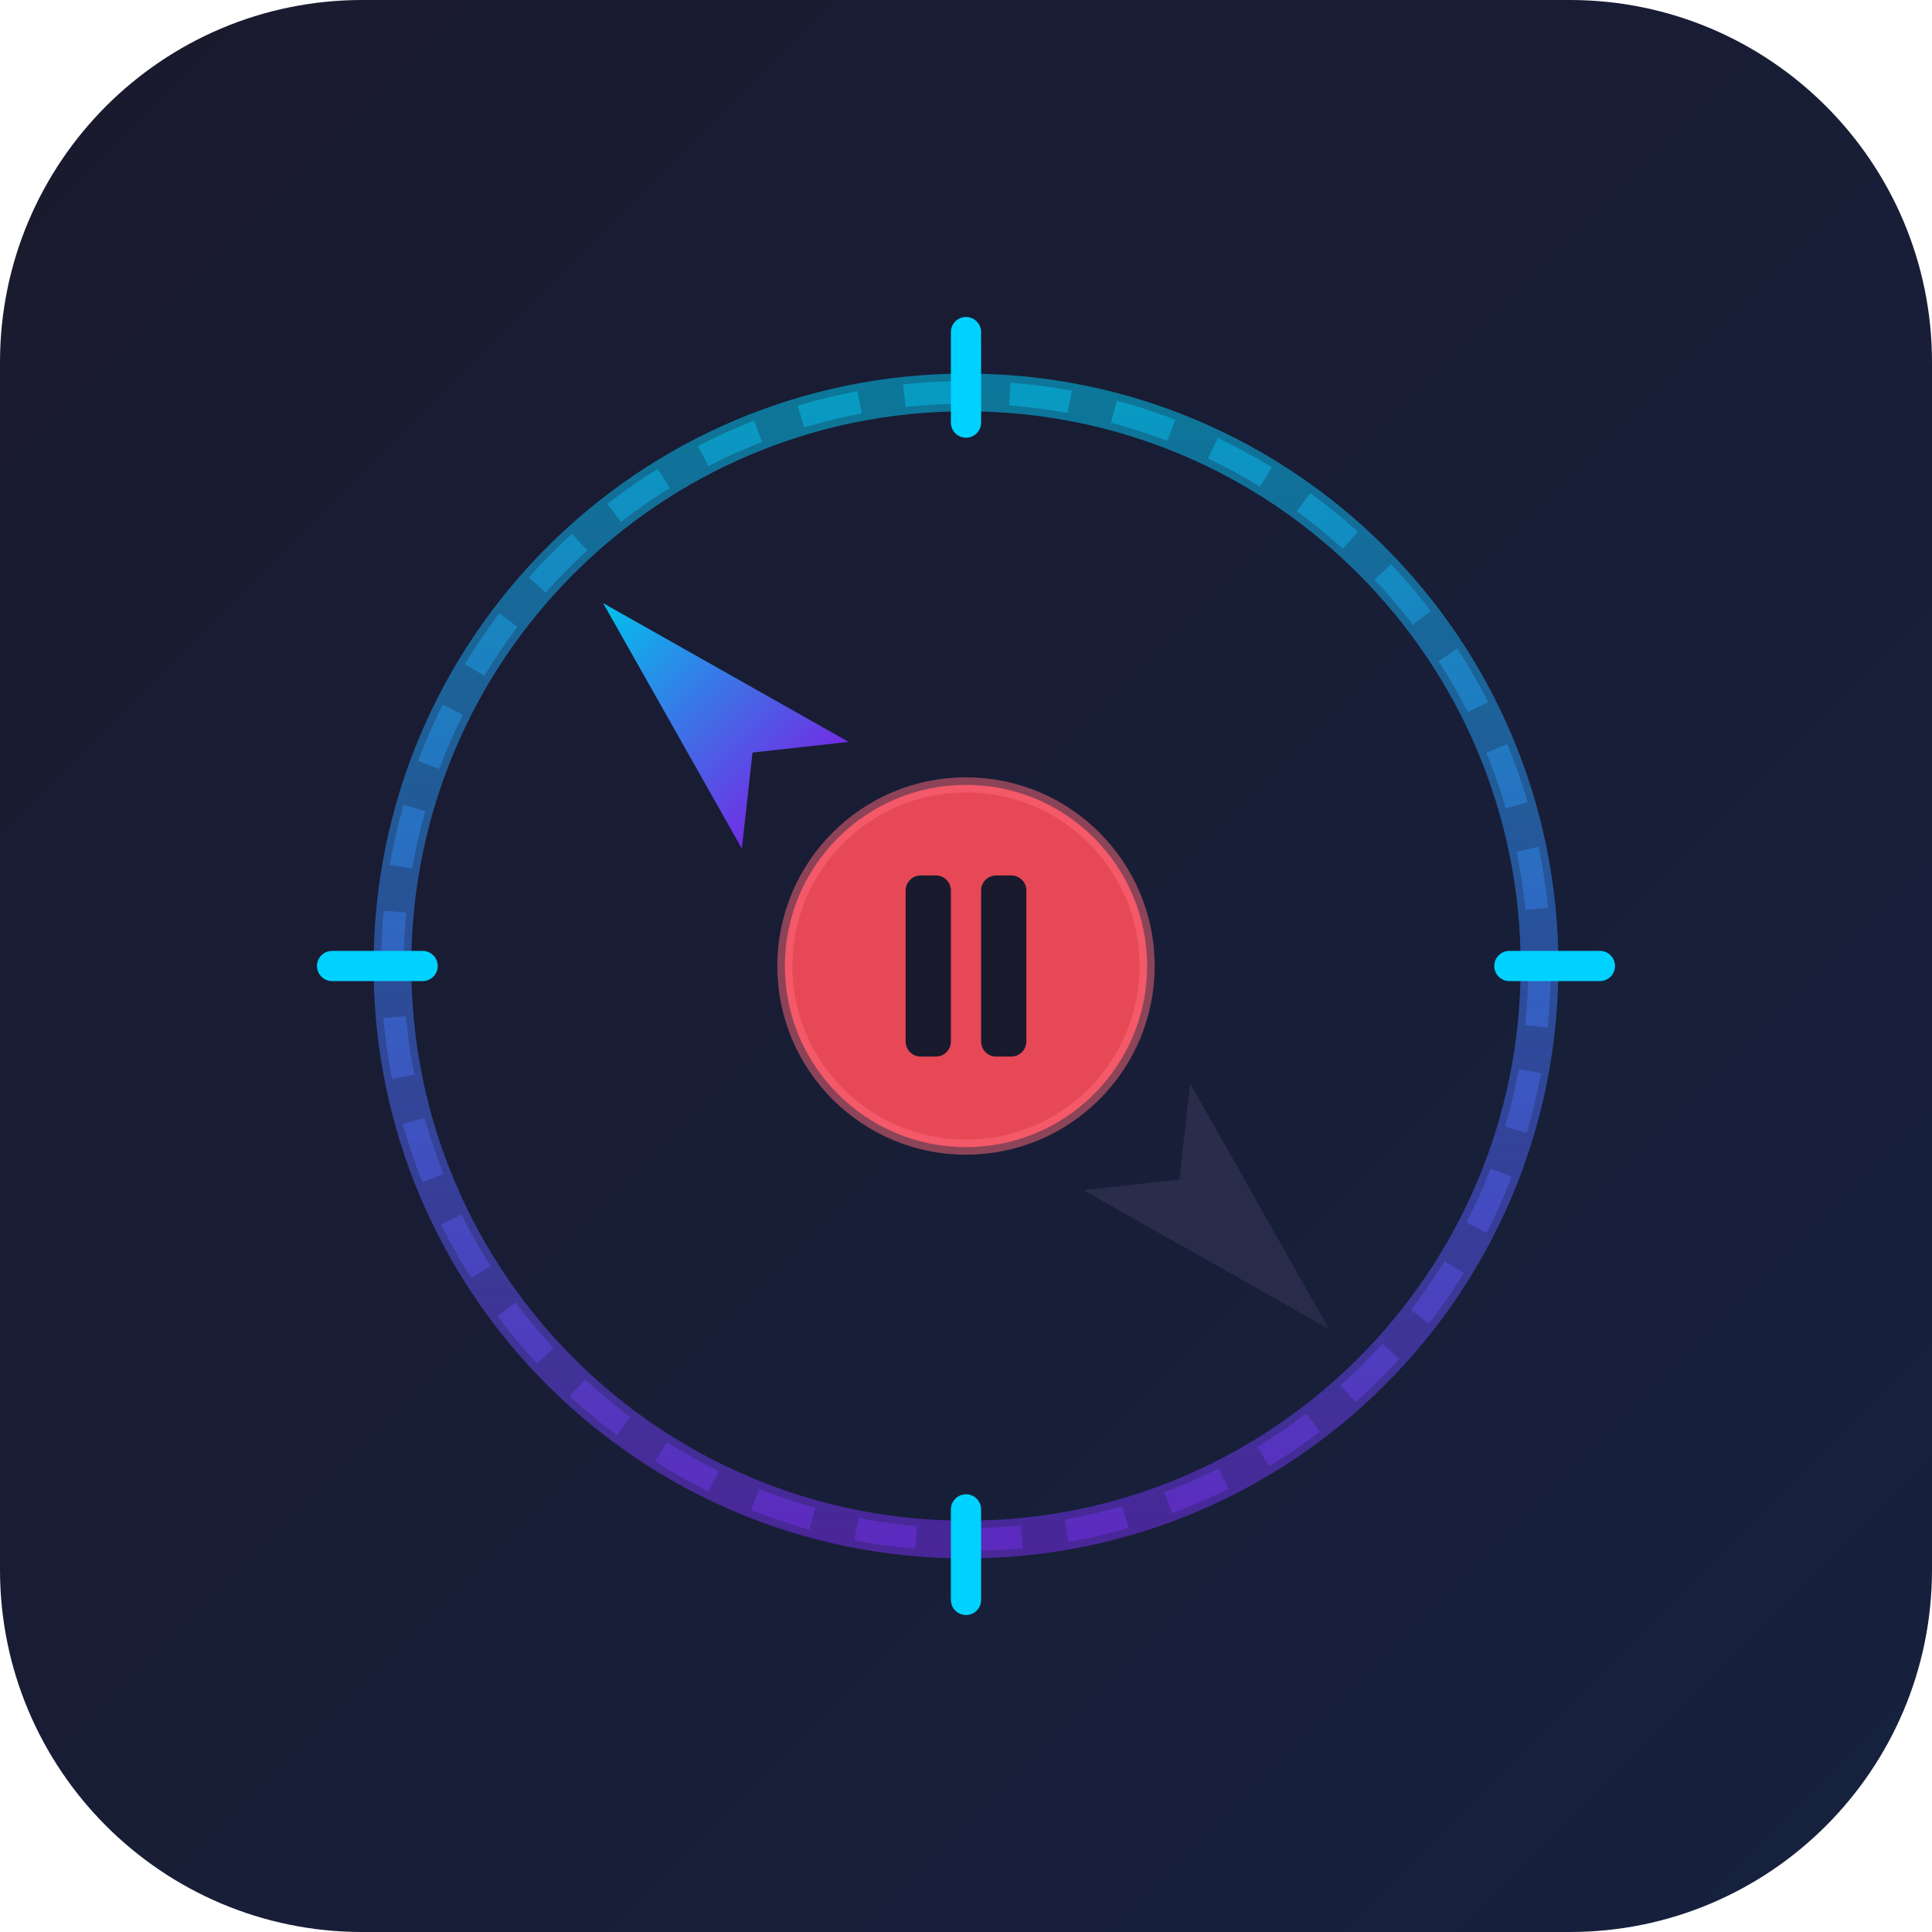
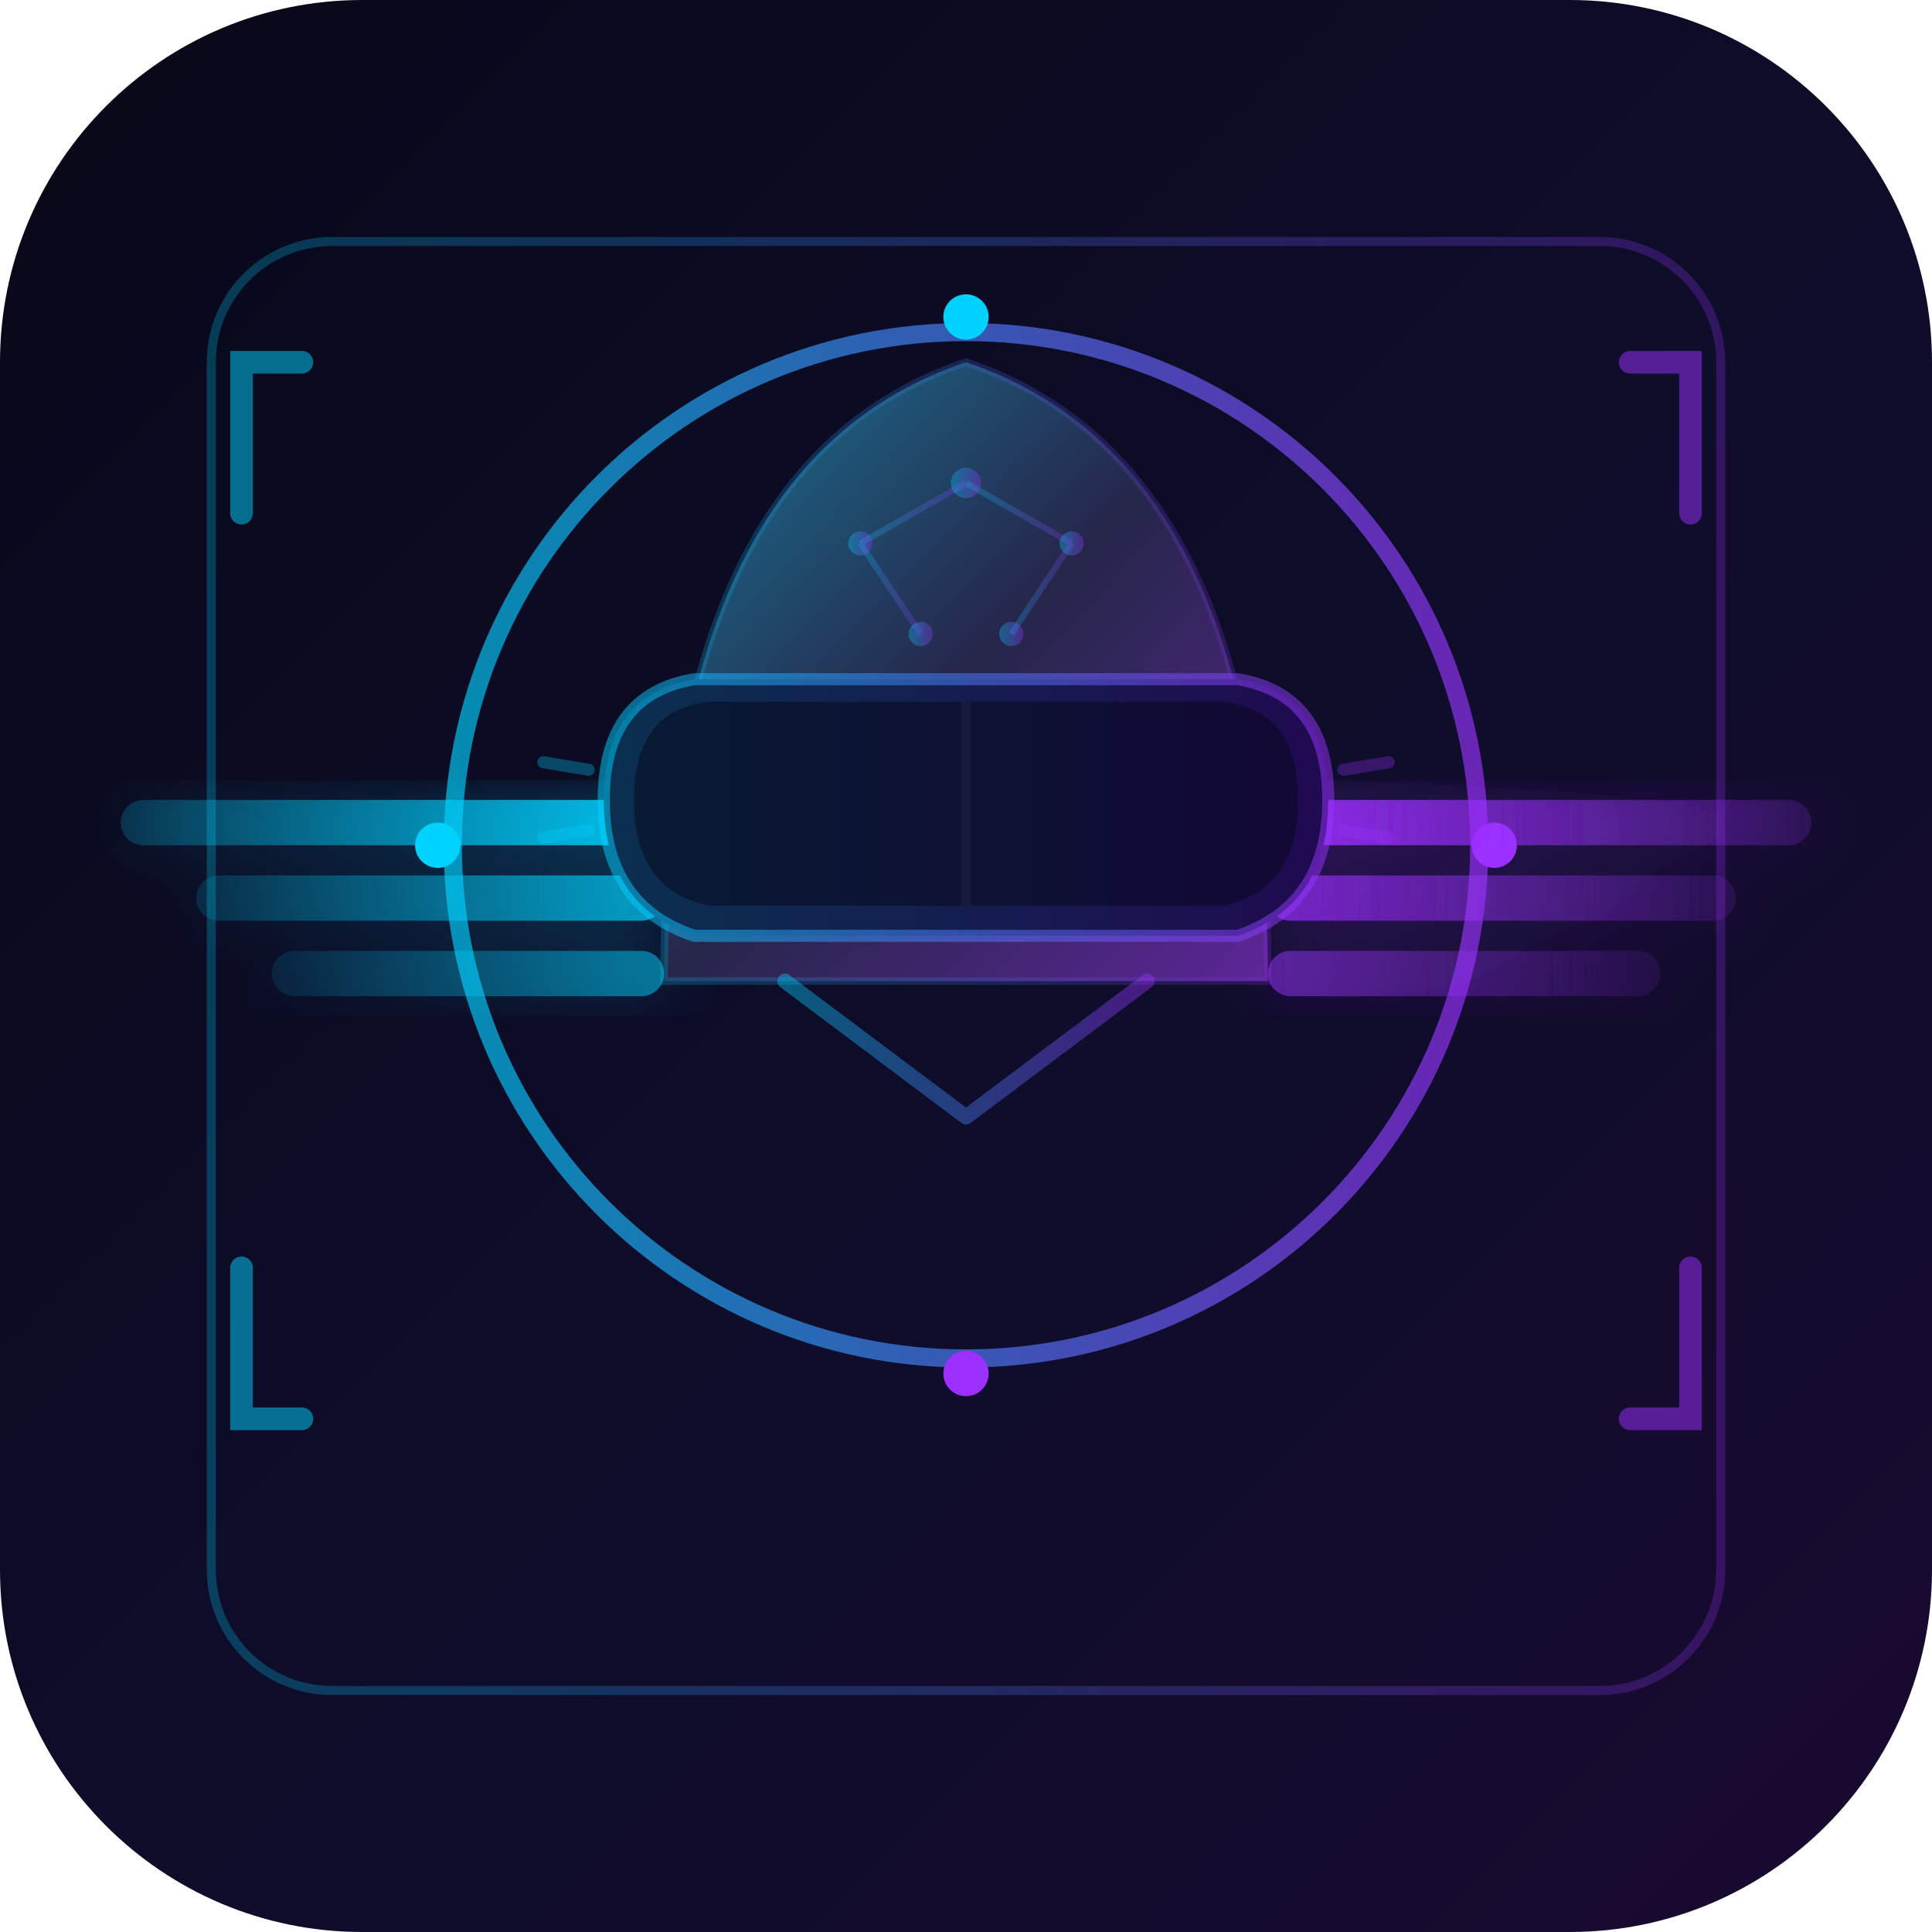
<svg xmlns="http://www.w3.org/2000/svg" viewBox="0 0 128 128" fill="none">
  <defs>
    <linearGradient id="bg" x1="0" y1="0" x2="1" y2="1">
-       <stop offset="0%" stop-color="#1a1a2e" />
-       <stop offset="100%" stop-color="#16213e" />
+       <stop offset="0%" stop-color="#080818" />
+       <stop offset="50%" stop-color="#0d0d2a" />
+       <stop offset="100%" stop-color="#1a0a30" />
    </linearGradient>
-     <linearGradient id="accent" x1="0" y1="0" x2="0" y2="1">
+     <linearGradient id="cp" x1="0" y1="0" x2="1" y2="0">
      <stop offset="0%" stop-color="#00d2ff" />
-       <stop offset="100%" stop-color="#7b2ff7" />
+       <stop offset="100%" stop-color="#9b30ff" />
    </linearGradient>
+     <linearGradient id="cpV" x1="0" y1="0" x2="0" y2="1">
+       <stop offset="0%" stop-color="#00d2ff" />
+       <stop offset="100%" stop-color="#9b30ff" />
+     </linearGradient>
+     <linearGradient id="hg" x1="0" y1="0" x2="1" y2="1">
+       <stop offset="0%" stop-color="#1a8aaa" />
+       <stop offset="50%" stop-color="#2a2a50" />
+       <stop offset="100%" stop-color="#6a2aaa" />
+     </linearGradient>
+     <linearGradient id="gf" x1="0" y1="0" x2="1" y2="0">
+       <stop offset="0%" stop-color="#0a3050" />
+       <stop offset="100%" stop-color="#200a50" />
+     </linearGradient>
+     <linearGradient id="wL" x1="1" y1="0" x2="0" y2="0">
+       <stop offset="0%" stop-color="#00d2ff" />
+       <stop offset="100%" stop-color="#00d2ff" stop-opacity="0.2" />
+     </linearGradient>
+     <linearGradient id="wR" x1="0" y1="0" x2="1" y2="0">
+       <stop offset="0%" stop-color="#9b30ff" />
+       <stop offset="100%" stop-color="#9b30ff" stop-opacity="0.2" />
+     </linearGradient>
+     <filter id="gc">
+       <feDropShadow dx="0" dy="0" stdDeviation="2" flood-color="#00d2ff" flood-opacity="0.4" />
+     </filter>
+     <filter id="gp">
+       <feDropShadow dx="0" dy="0" stdDeviation="2" flood-color="#9b30ff" flood-opacity="0.4" />
+     </filter>
  </defs>
  <rect width="128" height="128" rx="24" fill="url(#bg)" />
-   <circle cx="64" cy="64" r="38" fill="none" stroke="url(#accent)" stroke-width="2.5" stroke-opacity="0.5" />
-   <circle cx="64" cy="64" r="38" fill="none" stroke="url(#accent)" stroke-width="1.5" stroke-dasharray="4 3" stroke-opacity="0.4" />
-   <line x1="64" y1="22" x2="64" y2="28" stroke="#00d2ff" stroke-width="2" stroke-linecap="round" />
-   <line x1="64" y1="100" x2="64" y2="106" stroke="#00d2ff" stroke-width="2" stroke-linecap="round" />
-   <line x1="22" y1="64" x2="28" y2="64" stroke="#00d2ff" stroke-width="2" stroke-linecap="round" />
-   <line x1="100" y1="64" x2="106" y2="64" stroke="#00d2ff" stroke-width="2" stroke-linecap="round" />
-   <circle cx="64" cy="64" r="12" fill="#e74856" />
-   <circle cx="64" cy="64" r="12" fill="none" stroke="#ff6b7a" stroke-width="1" stroke-opacity="0.5" />
-   <rect x="60" y="58" width="3" height="12" rx="1" fill="#1a1a2e" />
-   <rect x="65" y="58" width="3" height="12" rx="1" fill="#1a1a2e" />
-   <g transform="translate(64, 64) rotate(-45)">
-     <polygon points="0,-34 -5,-16 0,-20 5,-16" fill="url(#accent)" opacity="0.9" />
-     <polygon points="0,34 -5,16 0,20 5,16" fill="#3a3a5c" opacity="0.5" />
+   <rect x="14" y="16" width="100" height="96" rx="8" fill="none" stroke="url(#cp)" stroke-width="0.6" stroke-opacity="0.25" />
+   <g stroke="#00d2ff" stroke-width="1.5" stroke-linecap="round" fill="none" opacity="0.5">
+     <path d="M20,24 L16,24 L16,34" />
+     <path d="M20,94 L16,94 L16,84" />
  </g>
+   <g stroke="#9b30ff" stroke-width="1.5" stroke-linecap="round" fill="none" opacity="0.5">
+     <path d="M108,24 L112,24 L112,34" />
+     <path d="M108,94 L112,94 L112,84" />
+   </g>
+   <circle cx="64" cy="56" r="34" fill="none" stroke="url(#cp)" stroke-width="1.2" opacity="0.65" />
+   <circle cx="64" cy="21" r="1.5" fill="#00d2ff" />
+   <circle cx="64" cy="91" r="1.5" fill="#9b30ff" />
+   <circle cx="29" cy="56" r="1.5" fill="#00d2ff" />
+   <circle cx="99" cy="56" r="1.5" fill="#9b30ff" />
+   <g filter="url(#gc)">
+     <rect x="8" y="53" width="36" height="3" rx="1.5" fill="url(#wL)" opacity="0.9" />
+     <rect x="13" y="58" width="31" height="3" rx="1.5" fill="url(#wL)" opacity="0.7" />
+     <rect x="18" y="63" width="26" height="3" rx="1.5" fill="url(#wL)" opacity="0.5" />
+   </g>
+   <g filter="url(#gp)">
+     <rect x="84" y="53" width="36" height="3" rx="1.5" fill="url(#wR)" opacity="0.9" />
+     <rect x="84" y="58" width="31" height="3" rx="1.5" fill="url(#wR)" opacity="0.7" />
+     <rect x="84" y="63" width="26" height="3" rx="1.5" fill="url(#wR)" opacity="0.5" />
+   </g>
+   <path d="M44,65 C44,40 52,28 64,24 C76,28 84,40 84,65 Z" fill="url(#hg)" stroke="url(#cp)" stroke-width="0.5" stroke-opacity="0.25" opacity="0.85" />
+   <line x1="64" y1="21" x2="64" y2="30" stroke="url(#cpV)" stroke-width="1.5" stroke-linecap="round" />
+   <g stroke="url(#cp)" stroke-width="0.4" fill="none" opacity="0.25">
+     <line x1="57" y1="36" x2="64" y2="32" />
+     <line x1="64" y1="32" x2="71" y2="36" />
+     <line x1="57" y1="36" x2="61" y2="42" />
+     <line x1="71" y1="36" x2="67" y2="42" />
+     <line x1="61" y1="42" x2="67" y2="42" />
+     <line x1="64" y1="32" x2="64" y2="40" />
+   </g>
+   <g fill="url(#cp)" opacity="0.35">
+     <circle cx="64" cy="32" r="1" />
+     <circle cx="57" cy="36" r="0.8" />
+     <circle cx="71" cy="36" r="0.8" />
+     <circle cx="61" cy="42" r="0.8" />
+     <circle cx="67" cy="42" r="0.8" />
+   </g>
+   <path d="M40,53 Q40,46 46,45 L82,45 Q88,46 88,53 Q88,60 82,62 L46,62 Q40,60 40,53 Z" fill="url(#gf)" stroke="url(#cp)" stroke-width="0.8" stroke-opacity="0.5" />
+   <path d="M42,53 Q42,47 47,46.5 L81,46.5 Q86,47 86,53 Q86,59 81,60 L47,60 Q42,59 42,53 Z" fill="#060618" opacity="0.5" />
+   <line x1="64" y1="46.5" x2="64" y2="60" stroke="#2a2a4c" stroke-width="0.6" opacity="0.35" />
+   <line x1="39" y1="51" x2="36" y2="50.5" stroke="#00d2ff" stroke-width="0.8" stroke-linecap="round" opacity="0.3" />
+   <line x1="39" y1="55" x2="36" y2="55.5" stroke="#00d2ff" stroke-width="0.8" stroke-linecap="round" opacity="0.3" />
+   <line x1="89" y1="51" x2="92" y2="50.5" stroke="#9b30ff" stroke-width="0.8" stroke-linecap="round" opacity="0.3" />
+   <line x1="89" y1="55" x2="92" y2="55.5" stroke="#9b30ff" stroke-width="0.8" stroke-linecap="round" opacity="0.3" />
+   <path d="M52,65 L64,74 L76,65" fill="none" stroke="url(#cp)" stroke-width="1" stroke-linecap="round" stroke-linejoin="round" opacity="0.4" />
</svg>
